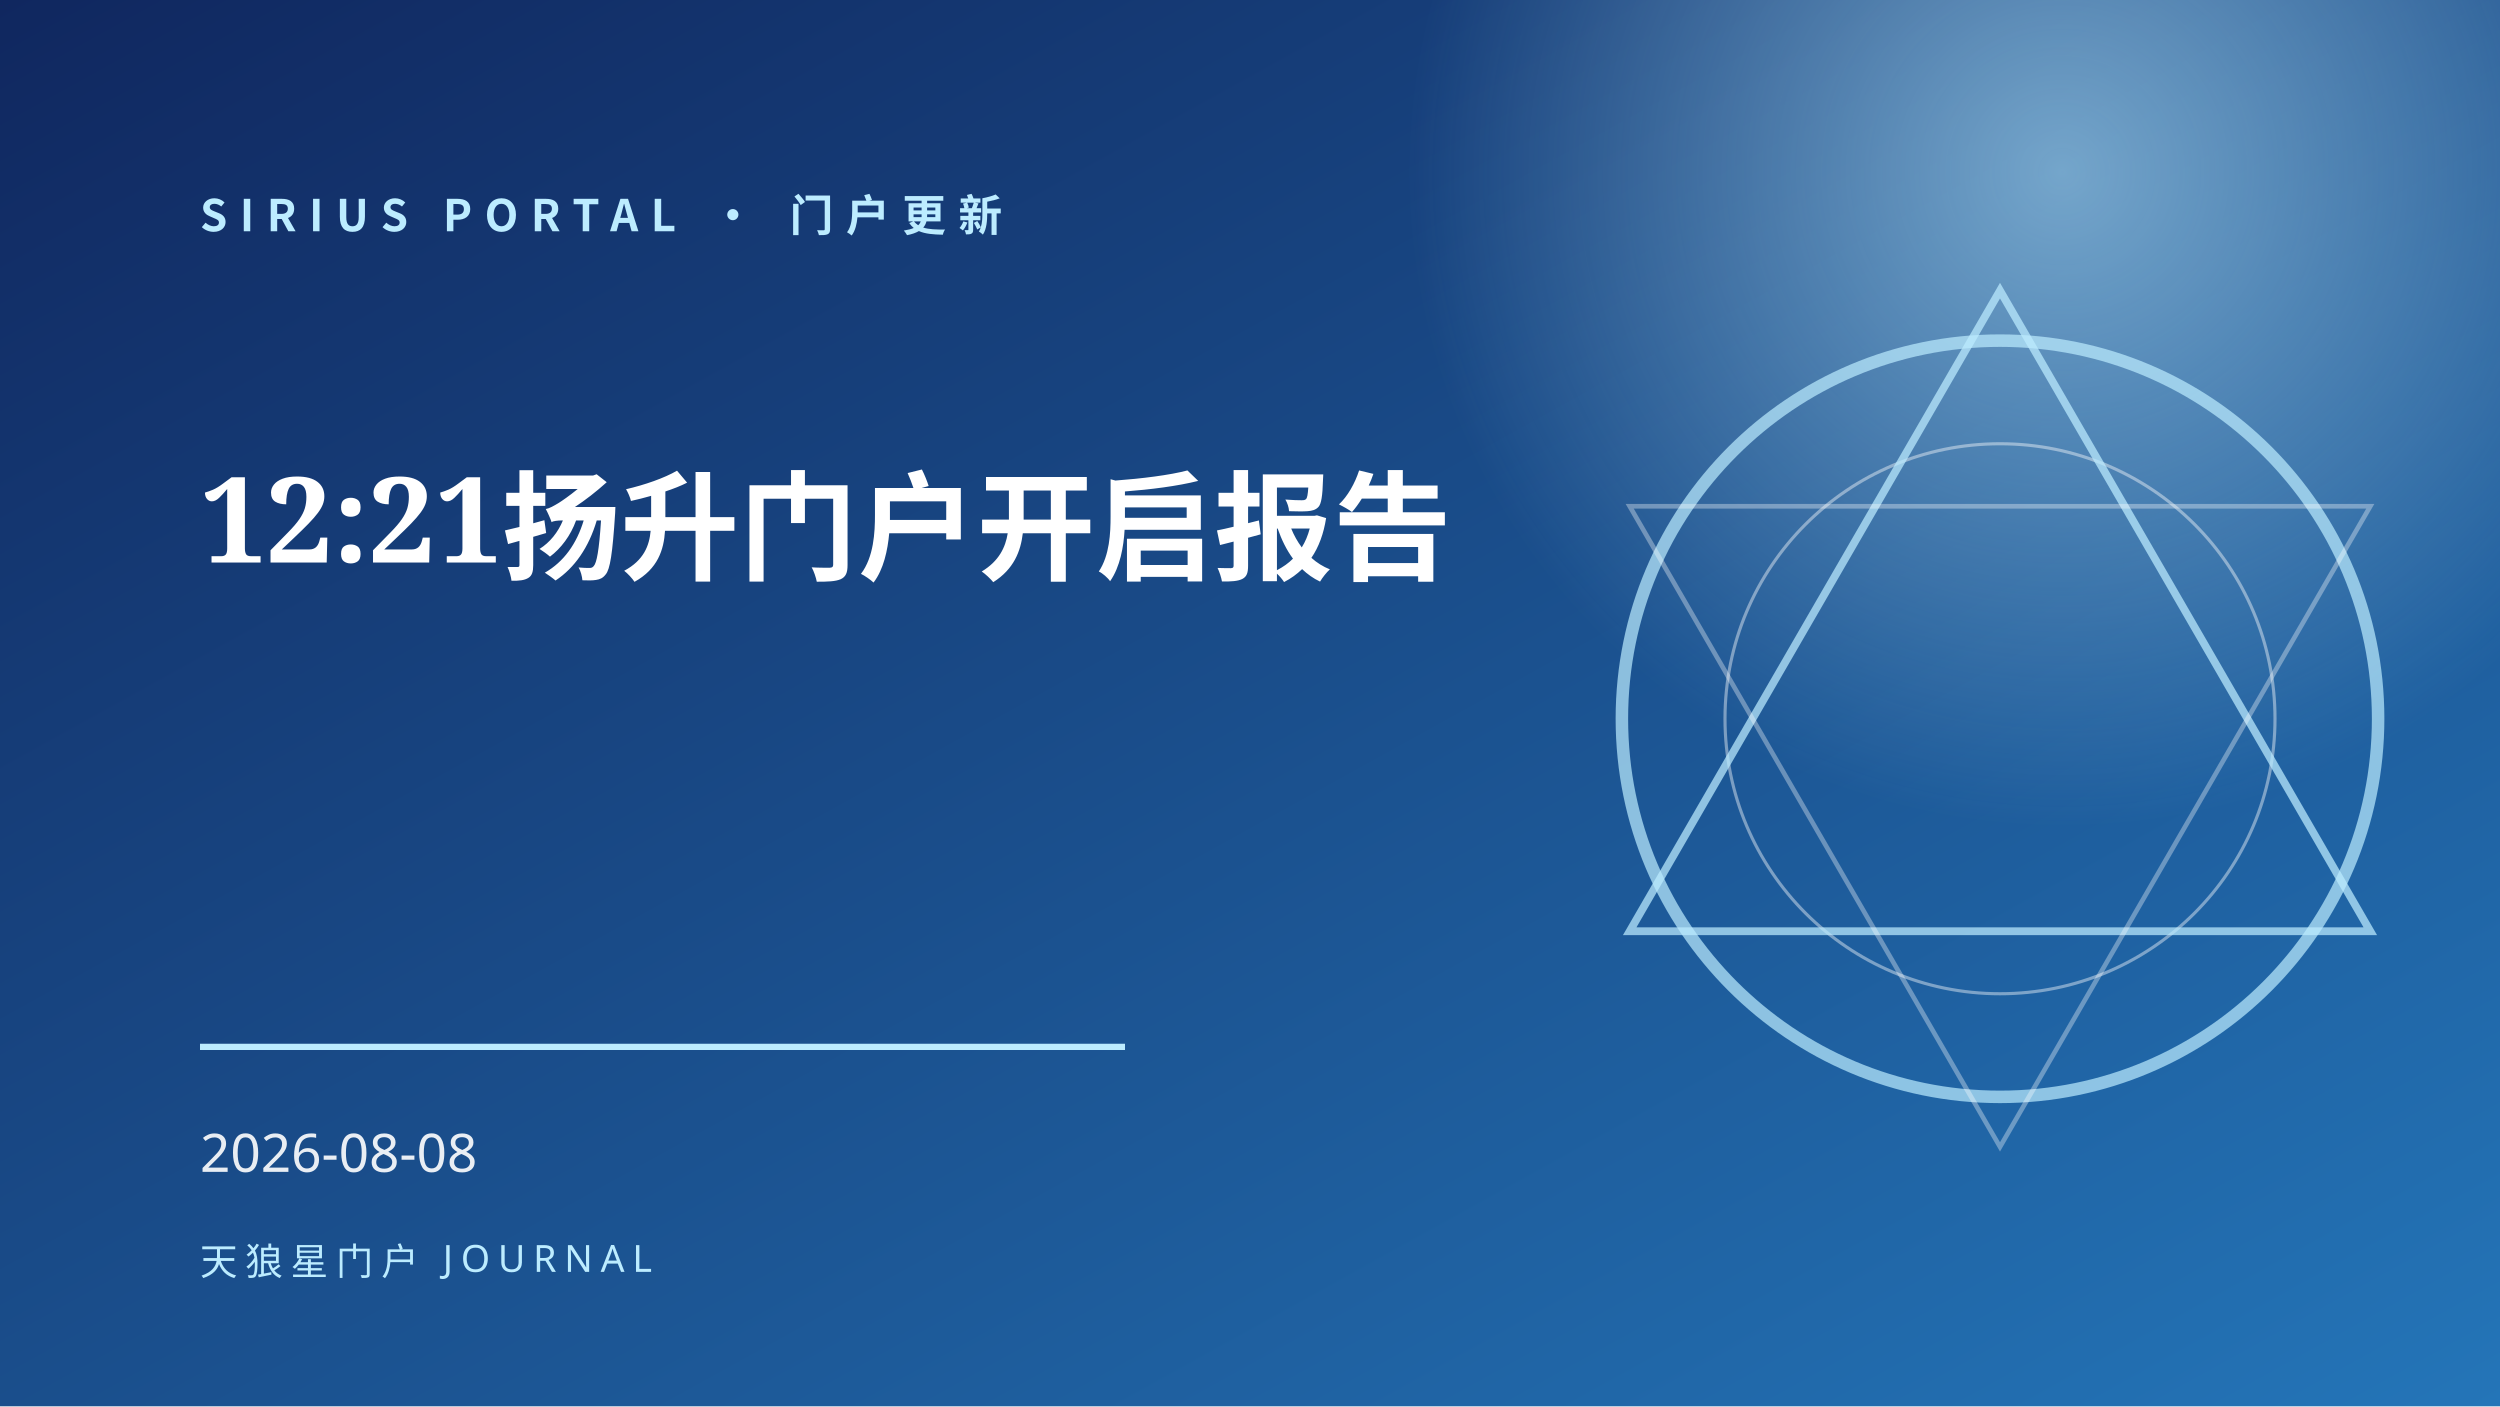
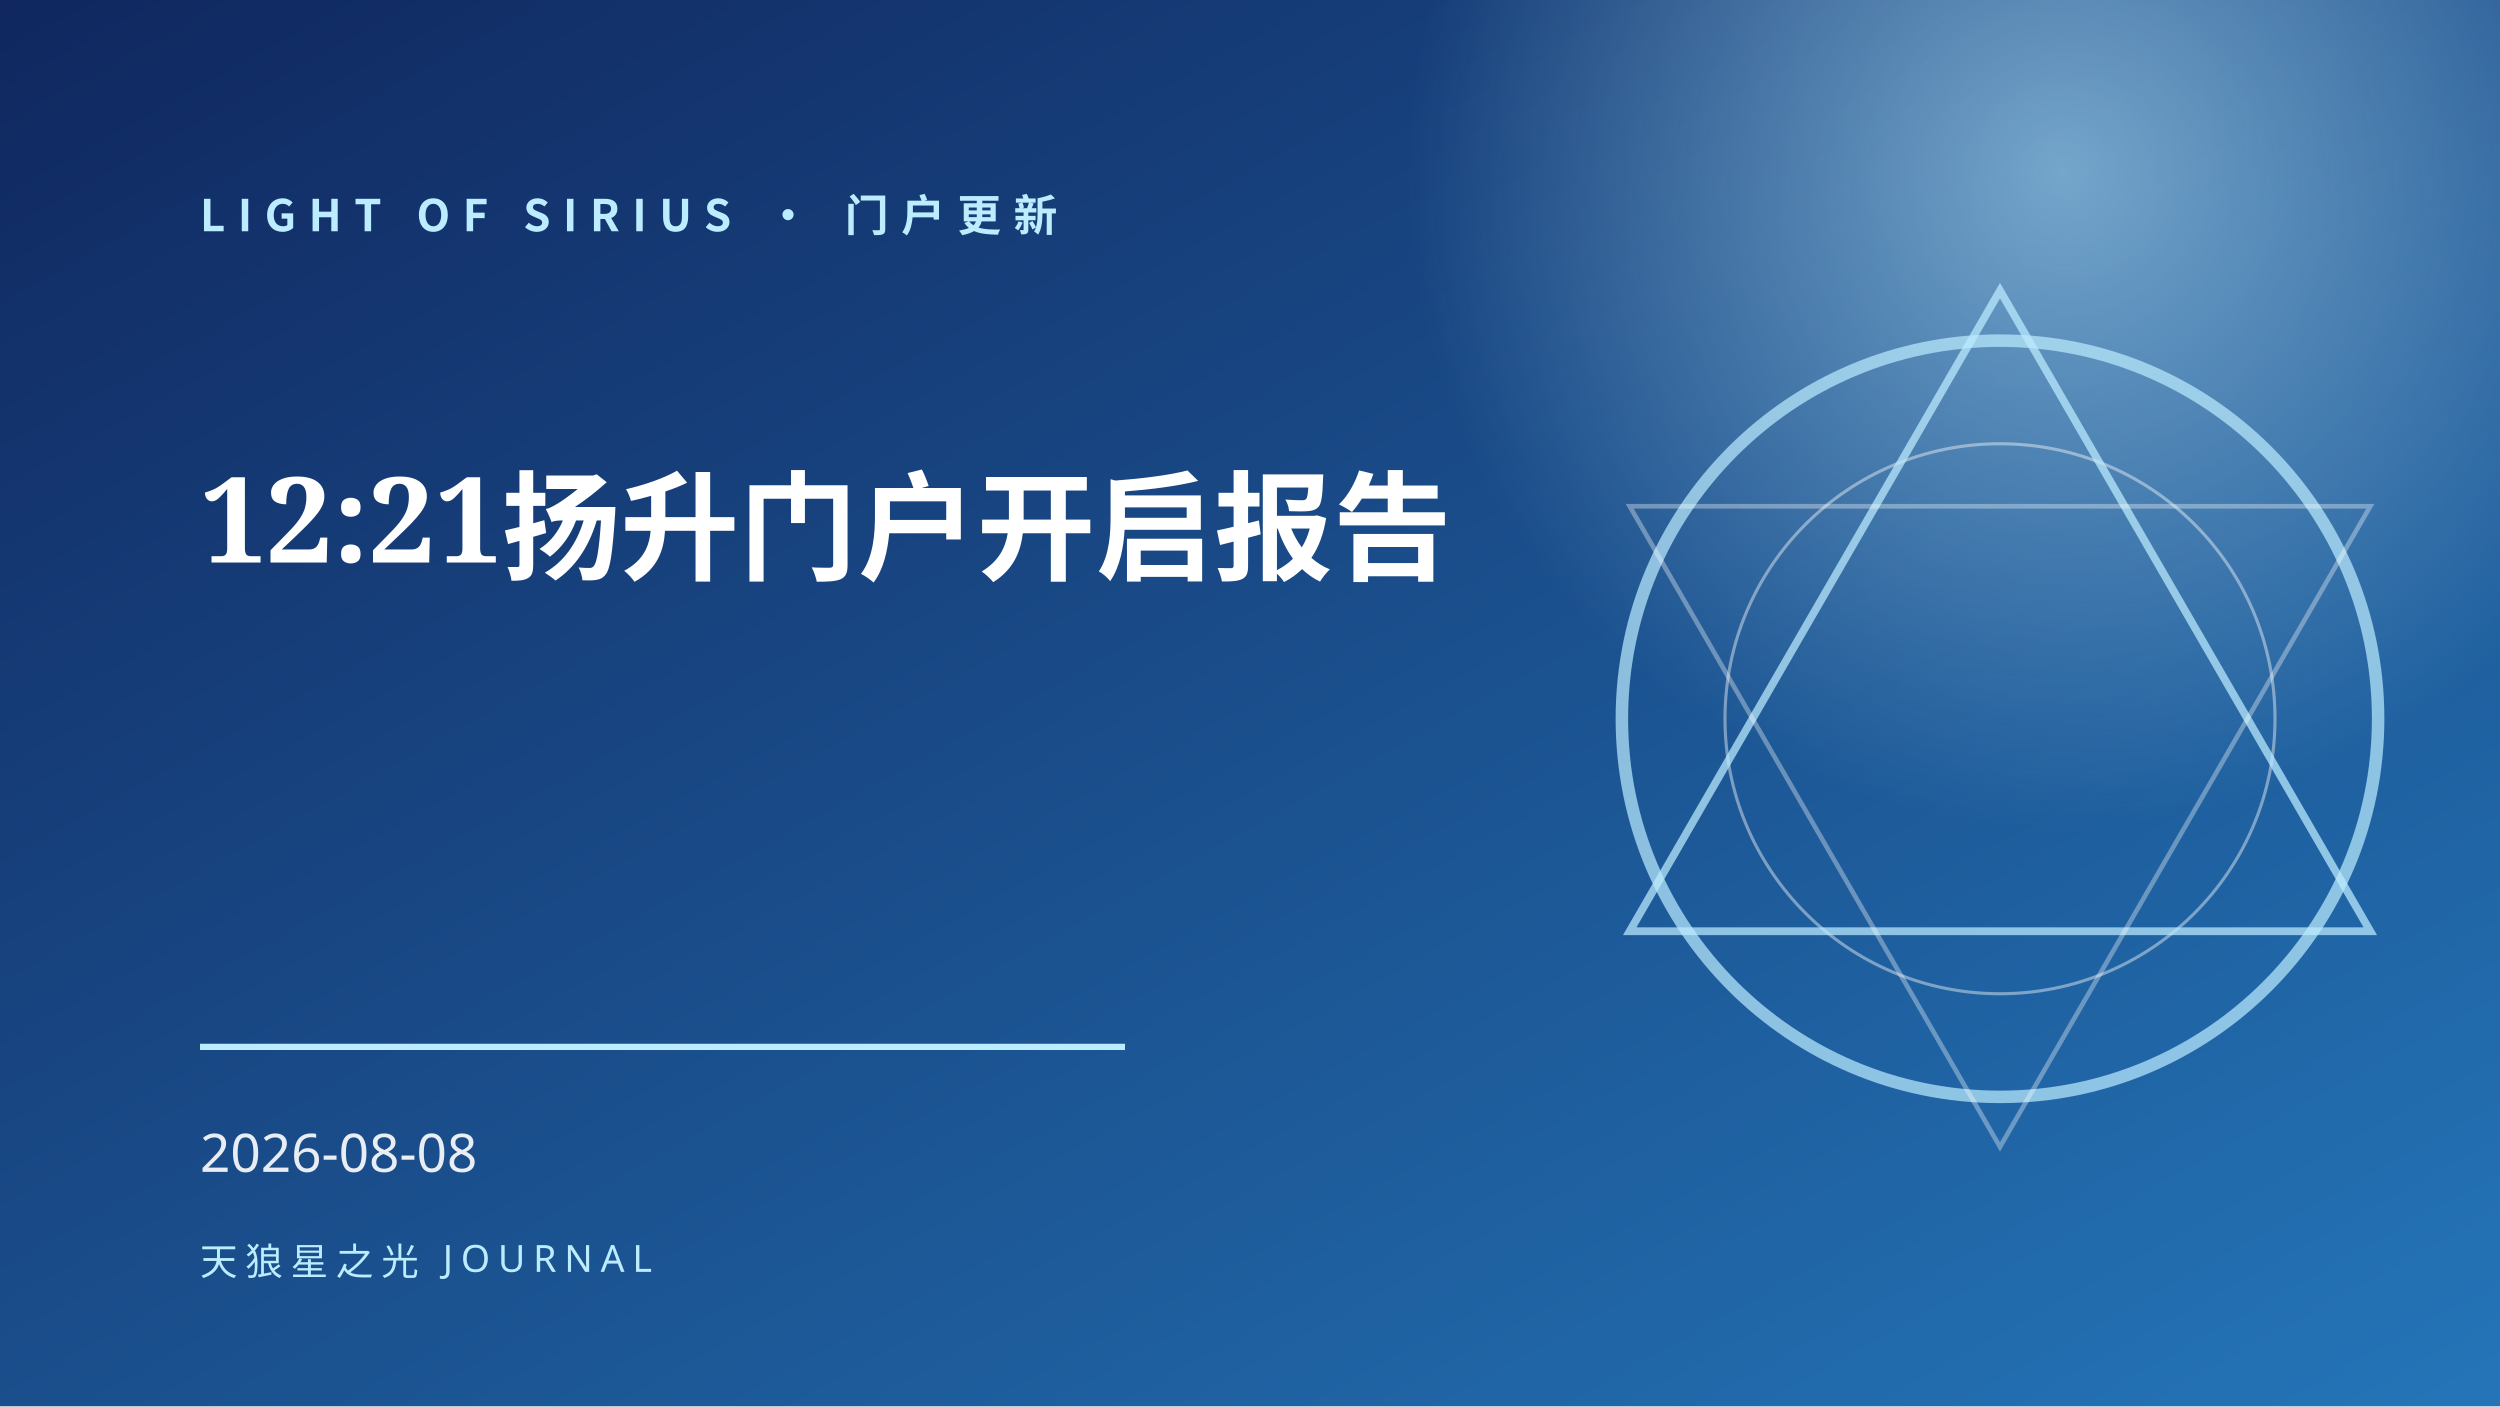
<svg xmlns="http://www.w3.org/2000/svg" width="1600" height="900" viewBox="0 0 1600 900" role="img" aria-label="12:21扬升门户开启报告">
  <defs>
    <linearGradient id="bg" x1="0" y1="0" x2="1" y2="1">
      <stop stop-color="#10275f" />
      <stop offset="1" stop-color="#2475b8" />
    </linearGradient>
    <radialGradient id="glow">
      <stop stop-color="#bcecff" stop-opacity=".56" />
      <stop offset="1" stop-color="#bcecff" stop-opacity="0" />
    </radialGradient>
  </defs>
  <rect width="1600" height="900" fill="url(#bg)" />
  <circle cx="1320" cy="110" r="420" fill="url(#glow)" />
  <circle cx="1280" cy="460" r="242" fill="none" stroke="#bcecff" stroke-width="8" opacity=".7" />
  <circle cx="1280" cy="460" r="176" fill="none" stroke="white" stroke-width="2" opacity=".42" />
  <path d="M1280 186 1517 596 1043 596Z" fill="none" stroke="#bcecff" stroke-width="5" opacity=".72" />
  <path d="M1043 324 1517 324 1280 734Z" fill="none" stroke="white" stroke-width="3" opacity=".34" />
-   <text x="128" y="148" fill="#bcecff" font-family="Microsoft YaHei, Noto Sans CJK SC, sans-serif" font-size="28" font-weight="700" letter-spacing="8">SIRIUS PORTAL · 门户更新</text>
+   <text x="128" y="148" fill="#bcecff" font-family="Microsoft YaHei, Noto Sans CJK SC, sans-serif" font-size="28" font-weight="700" letter-spacing="8">LIGHT OF SIRIUS · 门户更新</text>
  <text x="128" y="360" fill="white" font-family="STKaiti, KaiTi, Microsoft YaHei, serif" font-size="76" font-weight="700">
    <tspan x="128" dy="0">12:21扬升门户开启报告</tspan>
  </text>
  <line x1="128" y1="670" x2="720" y2="670" stroke="#bcecff" stroke-width="4" />
  <text x="128" y="750" fill="white" opacity=".9" font-family="Microsoft YaHei, sans-serif" font-size="34">2026-08-08</text>
-   <text x="128" y="816" fill="#bcecff" font-family="Microsoft YaHei, sans-serif" font-size="24" letter-spacing="5">天狼星门户 JOURNAL</text>
+   <text x="128" y="816" fill="#bcecff" font-family="Microsoft YaHei, sans-serif" font-size="24" letter-spacing="5">天狼星之光 JOURNAL</text>
</svg>
